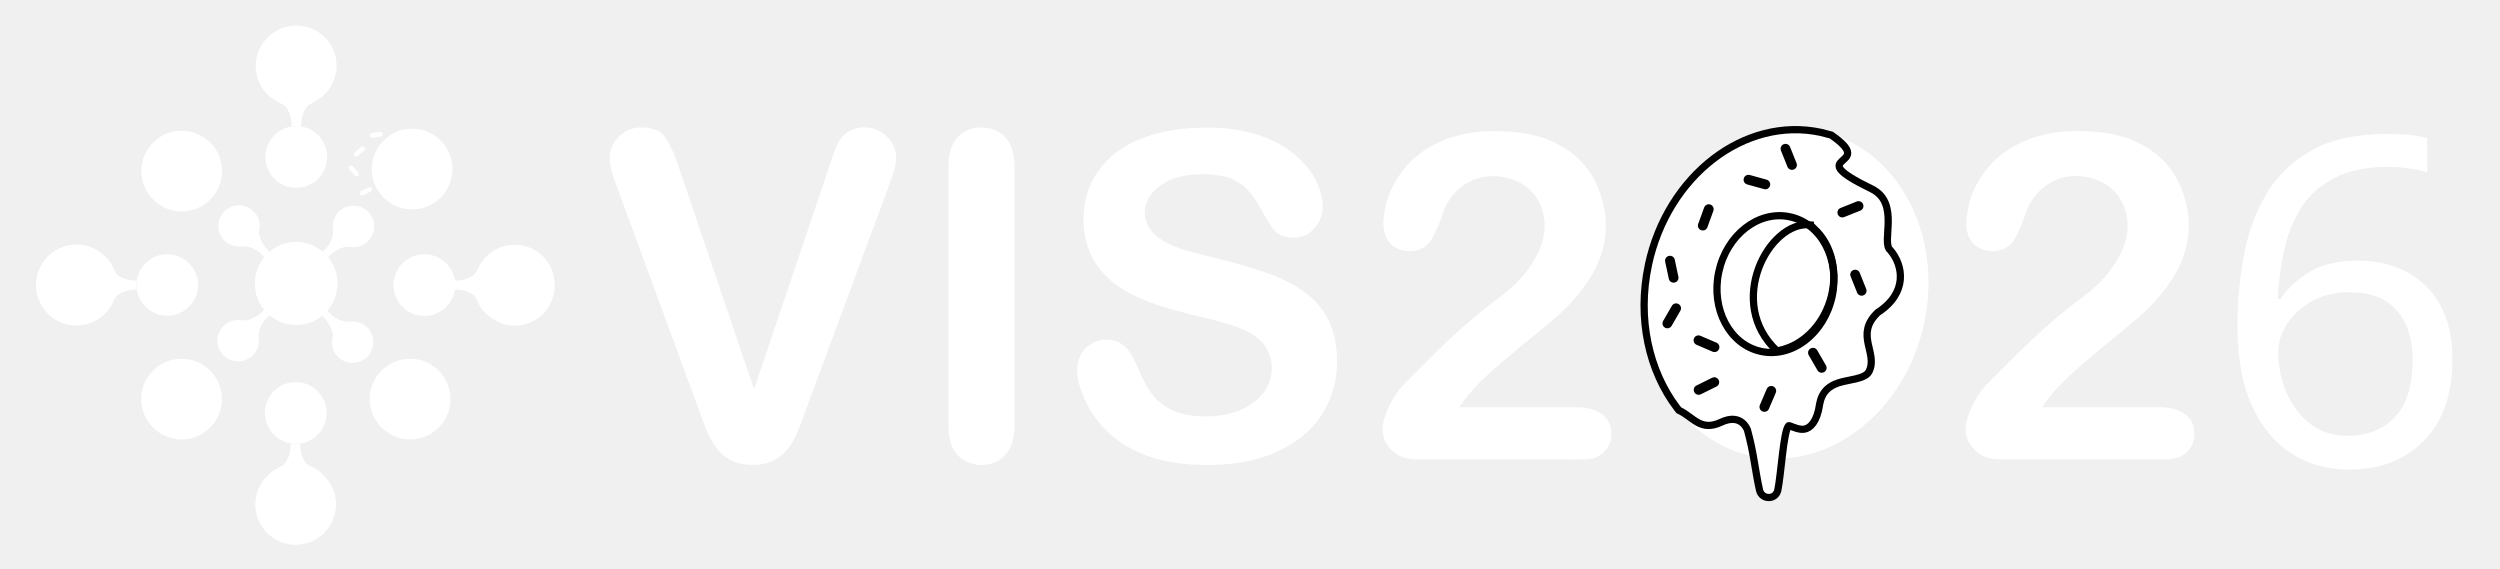
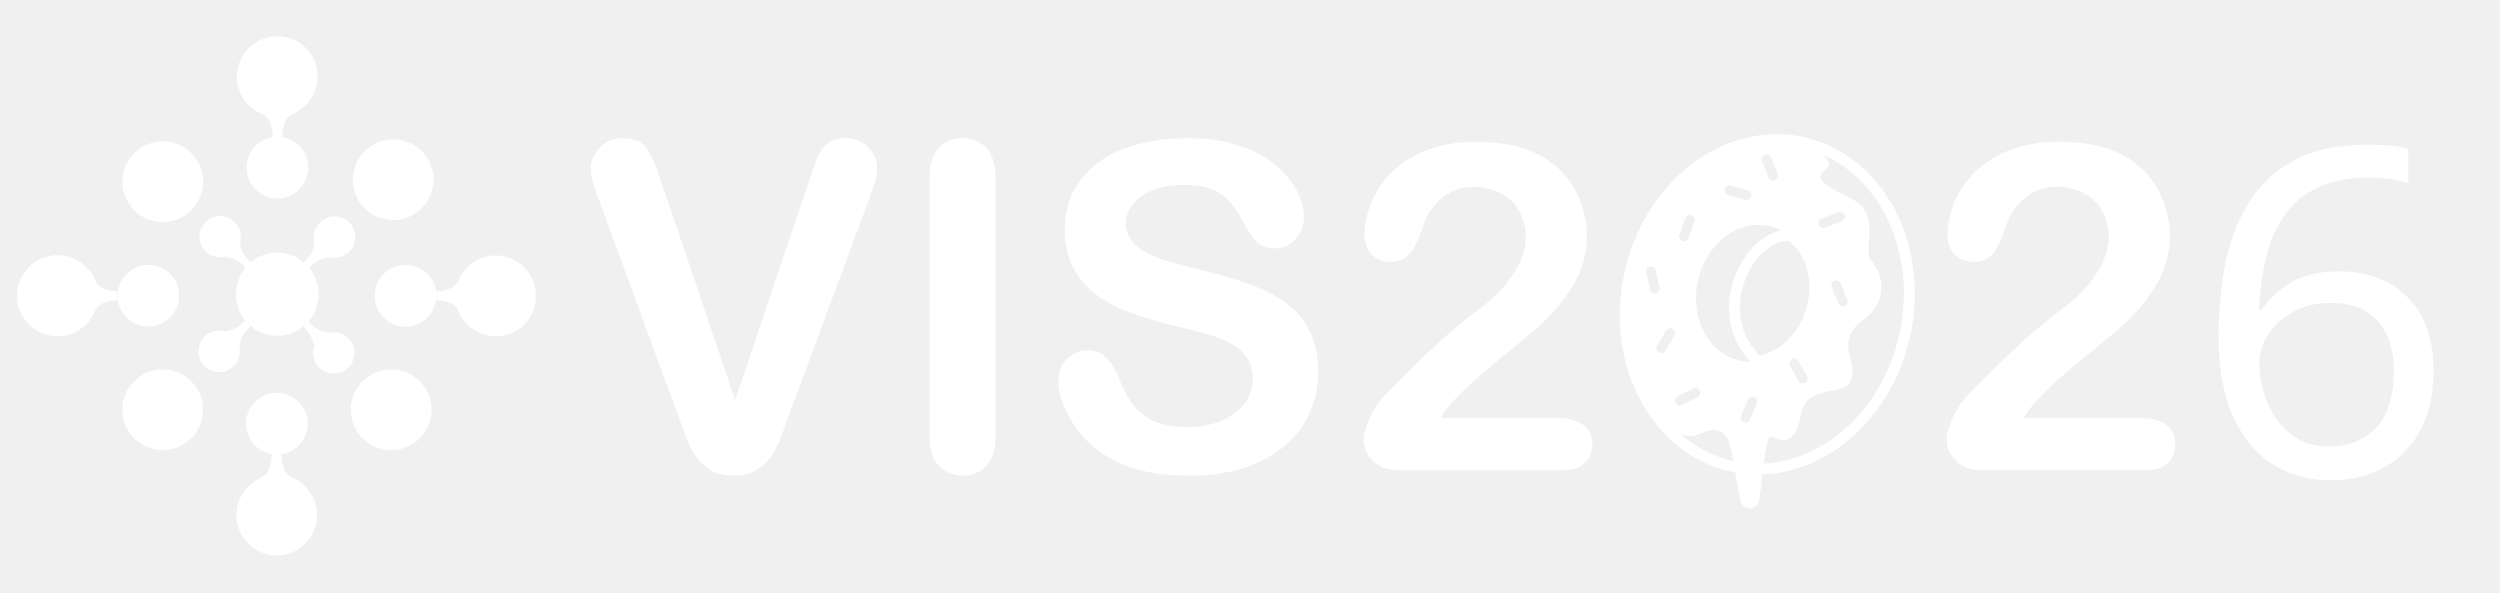
- <svg xmlns="http://www.w3.org/2000/svg" id="Layer_1" version="1.1" viewBox="0 0 497.56 113.18">
+ <svg xmlns="http://www.w3.org/2000/svg" id="Layer_1" version="1.1" viewBox="0 134 497.56 118">
  <defs>
    <style>
-       .st0 {
+       .st0, .st1, .st2 {
+         stroke: #3b352f;
+         stroke-width: 1.44px;
+       }
+ 
+       .st0, .st1, .st2, .st3 {
+         stroke-miterlimit: 10;
+       }
+ 
+       .st0, .st3 {
        fill: none;
      }

-       .st0, .st1 {
-         stroke: #000000;
-         stroke-miterlimit: 10;
-         stroke-width: 1.44px;
-       }
- 
-       .st2 {
+       .st4 {
        fill: #bd4a72;
      }

-       .st3 {
+       .st5, .st2 {
        fill: #744d2e;
      }

-       .st4, .st5 {
+       .st6, .st7 {
        fill: #df6826;
      }

-       .st6 {
+       .st8 {
        fill: #693a19;
      }

-       .st7 {
+       .st1 {
+         fill: #754f2f;
+         stroke-linecap: round;
+       }
+ 
+       .st9 {
        fill: #744e2e;
      }

-       .st8, .st1 {
+       .st10, .st11 {
        fill: #fff;
      }

-       .st9 {
-         fill: #000000;
+       .st12 {
+         fill: #f8a45a;
      }

-       .st10 {
-         fill: #bc4a72;
-       }
- 
-       .st5 {
+       .st11, .st7 {
        font-family: ArialRoundedMTBold, 'Arial Rounded MT Bold';
        font-size: 91px;
      }

-       .white {
-         fill: #ffffff;
+       .st13 {
+         fill: #bc4a72;
      }

-       .black {
-         fill: #000000;
+       .st3 {
+         stroke: #fff;
+         stroke-width: 2.16px;
      }
    </style>
  </defs>
-   <g id="Group_2">
-     <g id="Graphic_68">
-       <path class="white" d="M27.21,55.83h-.15c-.89,0-3.43-.18-4.23-1.9-.36-1.11-1.02-2.1-1.9-2.88-3.14-3.16-8.23-3.18-11.39-.04s-3.18,8.23-.04,11.39,8.23,3.18,11.39.04c.8-.8,1.44-1.77,1.84-2.83.89-1.81,3.5-1.99,4.42-1.99h.05c-.08-.58-.08-1.19.01-1.79" />
+   <path class="st3" d="M358.63,162.32c-15.14-3.24-30.5,8.58-34.31,26.39-3.81,17.81,5.38,34.88,20.52,38.12,15.14,3.24,30.5-8.58,34.31-26.39,3.81-17.81-5.38-34.88-20.52-38.12ZM360.44,196.08c-1.65,5.14-5.58,8.78-9.9,9.74l-.59.19c-10.45-9.65-1.59-26.05,6.58-25.14l.71.71c3.56,3.2,4.98,8.91,3.19,14.49Z" />
+   <g id="Group_21" data-name="Group_2">
+     <g id="Graphic_681" data-name="Graphic_68">
+       <path class="st10" d="M23.45,191.96h-.15c-.89,0-3.43-.18-4.23-1.9-.36-1.11-1.02-2.1-1.9-2.88-3.14-3.16-8.23-3.18-11.39-.04s-3.18,8.23-.04,11.39,8.23,3.18,11.39.04c.8-.8,1.44-1.77,1.84-2.83.89-1.81,3.5-1.99,4.42-1.99h.05c-.08-.58-.08-1.19.01-1.79" />
    </g>
-     <g id="Graphic_65">
-       <path class="white" d="M61.64,92.75c-1.72-.99-1.9-3.43-1.9-4.33v-.16c-.64.09-1.28.09-1.9-.02v.26c0,.99-.27,3.69-2.15,4.42-.16.07-.31.16-.46.27-.77.4-1.46.91-2.06,1.53-3.14,3.14-3.14,8.21,0,11.35,3.14,3.14,8.21,3.14,11.35,0s3.14-8.21,0-11.35h0c-.76-.89-1.76-1.59-2.88-1.97" />
+     <g id="Graphic_651" data-name="Graphic_65">
+       <path class="st10" d="M57.88,228.88c-1.72-.99-1.9-3.43-1.9-4.33v-.16c-.64.09-1.28.09-1.9-.02v.26c0,.99-.27,3.69-2.15,4.42-.16.07-.31.16-.46.27-.77.4-1.46.91-2.06,1.53-3.14,3.14-3.14,8.21,0,11.35,3.14,3.14,8.21,3.14,11.35,0s3.14-8.21,0-11.35h0c-.76-.89-1.76-1.59-2.88-1.97" />
    </g>
-     <g id="Graphic_62">
-       <path class="white" d="M108.11,51.07c-3.12-3.14-8.19-3.14-11.33-.02-.8.8-1.42,1.75-1.82,2.81-.99,1.81-3.5,1.99-4.42,1.99h-.04c.09.6.09,1.2,0,1.81h.15c.89,0,3.43.18,4.23,1.9.36,1.11,1.02,2.1,1.9,2.88,3.1,3.14,8.16,3.16,11.3.05.02-.02.04-.04.05-.05,3.04-3.18,3.04-8.2-.02-11.37" />
+     <g id="Graphic_621" data-name="Graphic_62">
+       <path class="st10" d="M104.35,187.2c-3.12-3.14-8.19-3.14-11.33-.02-.8.8-1.42,1.75-1.82,2.81-.99,1.81-3.5,1.99-4.42,1.99h-.04c.09.6.09,1.2,0,1.81h.15c.89,0,3.43.18,4.23,1.9.36,1.11,1.02,2.1,1.9,2.88,3.1,3.14,8.16,3.16,11.3.05.02-.02.04-.04.05-.05,3.04-3.18,3.04-8.2-.02-11.37" />
    </g>
-     <g id="Graphic_59">
-       <path class="white" d="M53.27,7.47c-3.14,3.1-3.16,8.16-.05,11.3.02.02.04.04.05.05.89.89,1.9,1.44,2.88,1.9,1.72.99,1.9,3.43,1.9,4.33v.13c.64-.09,1.28-.09,1.9.02v-.24c0-.99.27-3.69,2.15-4.42.16-.07.31-.16.46-.27.77-.4,1.46-.91,2.06-1.53,3.14-3.1,3.16-8.16.05-11.3-.02-.02-.04-.04-.05-.05-3.16-3.08-8.29-3.08-11.35.08" />
+     <g id="Graphic_591" data-name="Graphic_59">
+       <path class="st10" d="M49.51,143.6c-3.14,3.1-3.16,8.16-.05,11.3.02.02.04.04.05.05.89.89,1.9,1.44,2.88,1.9,1.72.99,1.9,3.43,1.9,4.33v.13c.64-.09,1.28-.09,1.9.02v-.24c0-.99.27-3.69,2.15-4.42.16-.07.31-.16.46-.27.77-.4,1.46-.91,2.06-1.53,3.14-3.1,3.16-8.16.05-11.3-.02-.02-.04-.04-.05-.05-3.16-3.08-8.29-3.08-11.35.08" />
    </g>
-     <g id="Graphic_56">
-       <path class="white" d="M41.83,39.72c-3.14,3.14-8.21,3.14-11.35,0-3.14-3.14-3.14-8.21,0-11.35s8.21-3.14,11.35,0h0c3.15,3.06,3.15,8.19,0,11.35" />
+     <g id="Graphic_561" data-name="Graphic_56">
+       <path class="st10" d="M38.07,175.85c-3.14,3.14-8.21,3.14-11.35,0-3.14-3.14-3.14-8.21,0-11.35s8.21-3.14,11.35,0h0c3.15,3.06,3.15,8.19,0,11.35" />
    </g>
-     <g id="Graphic_53">
-       <path class="white" d="M75.95,73.75c3.14-3.14,8.21-3.14,11.35,0s3.14,8.21,0,11.35-8.21,3.14-11.35,0h0c-3.14-3.1-3.16-8.16-.05-11.3.02-.01.03-.03.05-.05" />
+     <g id="Graphic_531" data-name="Graphic_53">
+       <path class="st10" d="M72.19,209.88c3.14-3.14,8.21-3.14,11.35,0s3.14,8.21,0,11.35-8.21,3.14-11.35,0h0c-3.14-3.1-3.16-8.16-.05-11.3.02-.01.03-.03.05-.05" />
    </g>
-     <g id="Graphic_50">
-       <path class="white" d="M76.35,27.97c3.14-3.14,8.21-3.14,11.35,0s3.14,8.21,0,11.35c-3.14,3.14-8.21,3.14-11.35,0h0c-3.14-3.07-3.14-8.2,0-11.35" />
+     <g id="Graphic_502" data-name="Graphic_50">
+       <path class="st10" d="M72.58,164.1c3.14-3.14,8.21-3.14,11.35,0s3.14,8.21,0,11.35c-3.14,3.14-8.21,3.14-11.35,0h0c-3.14-3.07-3.14-8.2,0-11.35" />
    </g>
-     <g id="Graphic_47">
-       <path class="white" d="M30.47,73.75c3.14-3.14,8.21-3.14,11.35,0s3.14,8.21,0,11.35-8.21,3.14-11.35,0h0c-3.14-3.1-3.16-8.16-.05-11.3.02-.01.04-.03.05-.05" />
+     <g id="Graphic_471" data-name="Graphic_47">
+       <path class="st10" d="M26.71,209.88c3.14-3.14,8.21-3.14,11.35,0s3.14,8.21,0,11.35-8.21,3.14-11.35,0h0c-3.14-3.1-3.16-8.16-.05-11.3.02-.01.04-.03.05-.05" />
    </g>
-     <g id="Graphic_44">
-       <path class="white" d="M37.61,61.05c-2.39,2.39-6.26,2.39-8.65,0s-2.39-6.26,0-8.65,6.26-2.39,8.65,0h0c2.41,2.34,2.41,6.26,0,8.65" />
+     <g id="Graphic_441" data-name="Graphic_44">
+       <path class="st10" d="M33.85,197.18c-2.39,2.39-6.26,2.39-8.65,0s-2.39-6.26,0-8.65,6.26-2.39,8.65,0h0c2.41,2.34,2.41,6.26,0,8.65" />
    </g>
-     <g id="Graphic_41">
-       <path class="white" d="M63.31,35.59c-2.39,2.39-6.3,2.39-8.69,0s-2.39-6.3,0-8.69,6.3-2.39,8.69,0h0c2.39,2.39,2.41,6.26.02,8.67l-.02.02" />
+     <g id="Graphic_411" data-name="Graphic_41">
+       <path class="st10" d="M59.55,171.72c-2.39,2.39-6.3,2.39-8.69,0s-2.39-6.3,0-8.69,6.3-2.39,8.69,0h0c2.39,2.39,2.41,6.26.02,8.67l-.02.02" />
    </g>
-     <g id="Graphic_38">
-       <path class="white" d="M88.8,61.09c-2.39,2.39-6.3,2.39-8.69,0s-2.39-6.3,0-8.69,6.3-2.39,8.69,0h0c2.41,2.34,2.41,6.26,0,8.69" />
+     <g id="Graphic_381" data-name="Graphic_38">
+       <path class="st10" d="M85.04,197.22c-2.39,2.39-6.3,2.39-8.69,0s-2.39-6.3,0-8.69,6.3-2.39,8.69,0h0c2.41,2.34,2.41,6.26,0,8.69" />
    </g>
-     <g id="Graphic_35">
-       <path class="white" d="M63.21,86.53c-2.39,2.39-6.3,2.39-8.69,0s-2.39-6.3,0-8.69,6.3-2.39,8.69,0h0c2.39,2.39,2.41,6.26.02,8.67l-.02.02" />
+     <g id="Graphic_351" data-name="Graphic_35">
+       <path class="st10" d="M59.45,222.66c-2.39,2.39-6.3,2.39-8.69,0s-2.39-6.3,0-8.69,6.3-2.39,8.69,0h0c2.39,2.39,2.41,6.26.02,8.67l-.02.02" />
    </g>
-     <g id="Graphic_32">
-       <path class="white" d="M53.27,49.72c-.57-.57-1.68-2.04-1.73-3.56-.44,1.46-1.64,2.55-3.14,2.85,1.75,0,3.28,1.13,3.8,1.72l.49.49c.16-.2.33-.38.51-.57.16-.16.35-.33.51-.47-.17-.13-.31-.28-.44-.46" />
+     <g id="Graphic_321" data-name="Graphic_32">
+       <path class="st10" d="M49.51,185.85c-.57-.57-1.68-2.04-1.73-3.56-.44,1.46-1.64,2.55-3.14,2.85,1.75,0,3.28,1.13,3.8,1.72l.49.49c.16-.2.33-.38.51-.57.16-.16.35-.33.51-.47-.17-.13-.31-.28-.44-.46" />
    </g>
-     <g id="Graphic_29">
-       <path class="white" d="M66.32,45.65c.13,1.86-1.09,3.52-1.72,4.05l-.42.42c.18.16.36.31.55.49.18.18.36.38.53.6l.35-.35c.64-.64,2.43-1.99,4.14-1.72h.47c-1.97-.06-3.61-1.54-3.9-3.49" />
+     <g id="Graphic_291" data-name="Graphic_29">
+       <path class="st10" d="M62.56,181.78c.13,1.86-1.09,3.52-1.72,4.05l-.42.42c.18.16.36.31.55.49.18.18.36.38.53.6l.35-.35c.64-.64,2.43-1.99,4.14-1.72h.47c-1.97-.06-3.61-1.54-3.9-3.49" />
    </g>
-     <g id="Graphic_26">
-       <path class="white" d="M66.26,66.95c.44-1.51,1.68-2.65,3.23-2.92-1.82.09-3.45-1.19-3.98-1.81l-.4-.4c-.13.15-.26.29-.38.42-.18.18-.38.36-.58.53.11.18.24.36.38.53.56.58,1.71,2.09,1.73,3.65" />
+     <g id="Graphic_261" data-name="Graphic_26">
+       <path class="st10" d="M62.5,203.08c.44-1.51,1.68-2.65,3.23-2.92-1.82.09-3.45-1.19-3.98-1.81l-.4-.4c-.13.15-.26.29-.38.42-.18.18-.38.36-.58.53.11.18.24.36.38.53.56.58,1.71,2.09,1.73,3.65" />
    </g>
-     <g id="Graphic_23">
-       <path class="white" d="M53.18,62.26c-.2-.2-.4-.42-.58-.62l-.42.42c-.6.6-2.24,1.82-3.89,1.72,1.7.38,2.96,1.81,3.16,3.54-.15-1.86,1.09-3.56,1.72-4.09l.51-.51c-.17-.15-.34-.3-.5-.46" />
+     <g id="Graphic_231" data-name="Graphic_23">
+       <path class="st10" d="M49.42,198.39c-.2-.2-.4-.42-.58-.62l-.42.42c-.6.6-2.24,1.82-3.89,1.72,1.7.38,2.96,1.81,3.16,3.54-.15-1.86,1.09-3.56,1.72-4.09l.51-.51c-.17-.15-.34-.3-.5-.46" />
    </g>
-     <g id="Graphic_20">
-       <path class="white" d="M51.68,44.97c0,2.26-1.84,4.11-4.11,4.11s-4.11-1.84-4.11-4.11,1.84-4.11,4.11-4.11h0c2.27.03,4.11,1.85,4.11,4.11" />
+     <g id="Graphic_201" data-name="Graphic_20">
+       <path class="st10" d="M47.92,181.1c0,2.26-1.84,4.11-4.11,4.11s-4.11-1.84-4.11-4.11,1.84-4.11,4.11-4.11h0c2.27.03,4.11,1.85,4.11,4.11" />
    </g>
-     <g id="Graphic_17">
-       <path class="white" d="M74.47,45.06c0,2.28-1.84,4.12-4.12,4.12s-4.12-1.84-4.12-4.12,1.84-4.12,4.12-4.12,4.12,1.84,4.12,4.12h0" />
+     <g id="Graphic_171" data-name="Graphic_17">
+       <path class="st10" d="M70.71,181.19c0,2.28-1.84,4.12-4.12,4.12s-4.12-1.84-4.12-4.12,1.84-4.12,4.12-4.12,4.12,1.84,4.12,4.12h0" />
    </g>
-     <g id="Graphic_14">
-       <path class="white" d="M74.31,68.1c0,2.28-1.84,4.12-4.12,4.12s-4.12-1.84-4.12-4.12,1.84-4.12,4.12-4.12c2.28-.01,4.12,1.83,4.12,4.12h0" />
+     <g id="Graphic_141" data-name="Graphic_14">
+       <path class="st10" d="M70.55,204.23c0,2.28-1.84,4.12-4.12,4.12s-4.12-1.84-4.12-4.12,1.84-4.12,4.12-4.12c2.28-.01,4.12,1.83,4.12,4.12h0" />
    </g>
-     <g id="Graphic_11">
-       <path class="white" d="M51.52,67.8c0,2.28-1.84,4.12-4.12,4.12s-4.12-1.84-4.12-4.12,1.84-4.12,4.12-4.12h0c2.27,0,4.12,1.84,4.12,4.12h0" />
+     <g id="Graphic_111" data-name="Graphic_11">
+       <path class="st10" d="M47.76,203.93c0,2.28-1.84,4.12-4.12,4.12s-4.12-1.84-4.12-4.12,1.84-4.12,4.12-4.12h0c2.27,0,4.12,1.84,4.12,4.12h0" />
    </g>
-     <g id="Graphic_8">
-       <path class="white" d="M53.14,50.58c3.14-3.21,8.29-3.25,11.5-.11.04.04.07.07.11.11,3.23,3.21,3.23,8.45.02,11.66l-.02.02c-3.14,3.21-8.29,3.25-11.5.11-.04-.04-.07-.07-.11-.11-3.23-3.16-3.23-8.45,0-11.68" />
+     <g id="Graphic_81" data-name="Graphic_8">
+       <path class="st10" d="M49.38,186.71c3.14-3.21,8.29-3.25,11.5-.11.04.04.07.07.11.11,3.23,3.21,3.23,8.45.02,11.66l-.02.02c-3.14,3.21-8.29,3.25-11.5.11-.04-.04-.07-.07-.11-.11-3.23-3.16-3.23-8.45,0-11.68" />
    </g>
  </g>
-   <path class="white" d="M240.21,92.55c-4.42-.03-8.76-.52-12.88-2.22-6.08-2.51-10.24-6.86-12.33-13.11-.58-1.75-.85-3.57-.37-5.41.6-2.35,2.81-4.06,5.22-4.2,2.8-.16,4.49,1.33,5.7,3.62.76,1.43,1.25,2.97,2,4.4.94,1.78,1.98,3.47,3.63,4.71,1.88,1.42,4.01,2.17,6.33,2.4,2.75.27,5.48.15,8.13-.69,2.18-.69,4.05-1.84,5.58-3.56,2.61-2.94,2.9-8.69-1.55-11.67-1.81-1.21-3.8-1.9-5.85-2.51-3.37-1-6.83-1.64-10.2-2.62-3.34-.97-6.65-2.05-9.67-3.83-2.98-1.75-5.4-4.07-6.87-7.24-1.26-2.73-1.59-5.63-1.35-8.61.26-3.39,1.47-6.39,3.63-9,2.27-2.75,5.22-4.5,8.53-5.7,3.06-1.11,6.22-1.65,9.46-1.83,3.44-.2,6.86-.1,10.24.63,4.4.94,8.35,2.76,11.54,6.01,2.08,2.11,3.51,4.57,4.01,7.52.45,2.61-.27,4.8-2.32,6.54-1.78,1.53-5.82,1.7-7.53-.73-.92-1.31-1.71-2.69-2.46-4.1-.68-1.28-1.53-2.44-2.5-3.53-1.52-1.7-3.45-2.56-5.67-2.89-2.76-.4-5.5-.39-8.2.35-1.85.51-3.49,1.41-4.83,2.8-2.57,2.66-2.36,6.53.51,8.87,1.8,1.47,3.93,2.31,6.14,2.95,3.69,1.07,7.46,1.85,11.16,2.93,3.21.93,6.39,1.95,9.37,3.53,3.29,1.74,6,4.08,7.65,7.48.99,2.04,1.43,4.21,1.58,6.46.19,2.77-.08,5.47-.98,8.09-1.69,4.92-4.98,8.45-9.55,10.85-3.21,1.69-6.64,2.62-10.23,3.04-1.67.17-3.36.28-5.07.27Z" />
-   <path class="white" d="M150.08,77.46c.46-1.38.9-2.68,1.34-3.98,4.78-14.15,9.55-28.29,14.33-42.44.24-.7.5-1.39.79-2.07,1.07-2.53,3.44-3.89,6.21-3.58,2.75.31,5.1,2.42,5.51,5,.24,1.48-.09,2.91-.56,4.3-1.27,3.79-2.72,7.51-4.11,11.25-4.2,11.34-8.42,22.68-12.62,34.03-.75,2.01-1.39,4.07-2.26,6.03-.72,1.62-1.55,3.16-2.91,4.37-2.06,1.84-4.51,2.34-7.18,2.11-3.71-.33-5.97-2.55-7.49-5.74-.9-1.88-1.56-3.86-2.27-5.81-3.02-8.24-6.05-16.47-9.08-24.71-2.53-6.88-5.06-13.76-7.58-20.65-.48-1.33-.85-2.69-.87-4.12-.04-2.84,2.32-5.57,5.14-5.99,1.2-.18,2.38-.13,3.54.21,1.13.33,2.01.99,2.63,1.99,1.06,1.73,1.78,3.61,2.43,5.52,4.95,14.6,9.89,29.21,14.84,43.81.04.15.09.27.17.47Z" />
-   <path class="white" d="M290.46,81.05h23.3c1.25,0,2.48.15,3.66.61,1.73.68,2.93,1.86,3.2,3.76.29,2.04-.29,3.8-2.01,5.06-1,.73-2.18.94-3.39.96-1.56.03-3.13.01-4.69.01h-28.37c-1.42,0-2.78-.24-4.02-.97-2.46-1.47-3.53-4.16-2.69-6.96.82-2.72,2.11-5.18,4.15-7.22,2.91-2.91,5.8-5.86,8.79-8.69,3.23-3.06,6.63-5.89,10.19-8.55,2.94-2.2,5.48-4.82,7.21-8.12,1.39-2.65,2.08-5.45,1.35-8.41-1-4.05-3.7-6.42-7.73-7.24-3.11-.63-6.03-.05-8.58,1.92-1.82,1.41-3.03,3.24-3.74,5.44-.54,1.68-1.23,3.29-2.1,4.84-1.89,3.35-6.49,3.02-8.32.92-1.05-1.21-1.4-2.63-1.34-4.16.15-3.6,1.34-6.87,3.46-9.78,2.91-3.99,6.91-6.35,11.63-7.56,3.1-.8,6.27-.93,9.46-.74,2.97.18,5.89.63,8.64,1.8,5.83,2.48,9.38,6.92,10.67,13.07,1.07,5.13.01,9.91-2.78,14.35-2.09,3.33-4.75,6.11-7.75,8.62-4.15,3.47-8.43,6.8-12.42,10.45-2.04,1.87-3.96,3.84-5.5,6.15-.07.11-.15.24-.28.44Z" />
-   <path class="white" d="M406.5,81.05h23.26c1.27,0,2.52.14,3.71.61,1.73.68,2.92,1.87,3.19,3.76.29,2.05-.3,3.79-2.02,5.05-.93.68-2.03.86-3.14.95-.18.01-.37.01-.56.01-10.95,0-21.91,0-32.86-.01-1.81,0-3.51-.42-4.88-1.7-1.85-1.72-2.43-3.83-1.71-6.24.82-2.74,2.14-5.2,4.19-7.25,2.9-2.9,5.77-5.83,8.75-8.65,3.23-3.06,6.63-5.89,10.19-8.55,2.94-2.2,5.48-4.82,7.2-8.12,1.38-2.63,2.07-5.42,1.35-8.36-.99-4.05-3.68-6.44-7.7-7.27-3.12-.64-6.06-.07-8.63,1.92-1.82,1.41-3.03,3.25-3.74,5.44-.54,1.66-1.22,3.26-2.07,4.8-1.88,3.39-6.5,3.07-8.35.94-1.05-1.21-1.4-2.63-1.33-4.16.15-3.6,1.34-6.87,3.46-9.77,2.91-3.99,6.92-6.34,11.64-7.56,3.09-.79,6.23-.92,9.41-.74,3.02.18,5.99.64,8.78,1.84,5.6,2.41,9.09,6.67,10.46,12.54,1.24,5.29.21,10.24-2.68,14.84-2.09,3.33-4.75,6.11-7.75,8.62-4.15,3.47-8.43,6.8-12.42,10.45-2.02,1.85-3.93,3.82-5.47,6.11-.07.15-.15.29-.28.5Z" />
-   <path class="white" d="M201.91,58.9v25.51c0,1.39-.13,2.75-.6,4.06-1.08,2.96-3.83,4.42-6.91,4.01-3.1-.41-5.12-2.64-5.52-5.86-.09-.74-.13-1.47-.13-2.21v-50.98c0-1.39.12-2.75.61-4.06,1.02-2.73,3.6-4.32,6.8-3.95,2.98.34,5.21,2.36,5.65,6.06.09.79.1,1.57.1,2.36,0,8.36,0,16.71,0,25.06Z" />
-   <text class="white st5" transform="translate(440.31 92.55)">
+   <path class="st10" d="M236.45,228.68c-4.42-.03-8.76-.52-12.88-2.22-6.08-2.51-10.24-6.86-12.33-13.11-.58-1.75-.85-3.57-.37-5.41.6-2.35,2.81-4.06,5.22-4.2,2.8-.16,4.49,1.33,5.7,3.62.76,1.43,1.25,2.97,2,4.4.94,1.78,1.98,3.47,3.63,4.71,1.88,1.42,4.01,2.17,6.33,2.4,2.75.27,5.48.15,8.13-.69,2.18-.69,4.05-1.84,5.58-3.56,2.61-2.94,2.9-8.69-1.55-11.67-1.81-1.21-3.8-1.9-5.85-2.51-3.37-1-6.83-1.64-10.2-2.62-3.34-.97-6.65-2.05-9.67-3.83-2.98-1.75-5.4-4.07-6.87-7.24-1.26-2.73-1.59-5.63-1.35-8.61.26-3.39,1.47-6.39,3.63-9,2.27-2.75,5.22-4.5,8.53-5.7,3.06-1.11,6.22-1.65,9.46-1.83,3.44-.2,6.86-.1,10.24.63,4.4.94,8.35,2.76,11.54,6.01,2.08,2.11,3.51,4.57,4.01,7.52.45,2.61-.27,4.8-2.32,6.54-1.78,1.53-5.82,1.7-7.53-.73-.92-1.31-1.71-2.69-2.46-4.1-.68-1.28-1.53-2.44-2.5-3.53-1.52-1.7-3.45-2.56-5.67-2.89-2.76-.4-5.5-.39-8.2.35-1.85.51-3.49,1.41-4.83,2.8-2.57,2.66-2.36,6.53.51,8.87,1.8,1.47,3.93,2.31,6.14,2.95,3.69,1.07,7.46,1.85,11.16,2.93,3.21.93,6.39,1.95,9.37,3.53,3.29,1.74,6,4.08,7.65,7.48.99,2.04,1.43,4.21,1.58,6.46.19,2.77-.08,5.47-.98,8.09-1.69,4.92-4.98,8.45-9.55,10.85-3.21,1.69-6.64,2.62-10.23,3.04-1.67.17-3.36.28-5.07.27Z" />
+   <path class="st10" d="M146.32,213.59c.46-1.38.9-2.68,1.34-3.98,4.78-14.15,9.55-28.29,14.33-42.44.24-.7.5-1.39.79-2.07,1.07-2.53,3.44-3.89,6.21-3.58,2.75.31,5.1,2.42,5.51,5,.24,1.48-.09,2.91-.56,4.3-1.27,3.79-2.72,7.51-4.11,11.25-4.2,11.34-8.42,22.68-12.62,34.03-.75,2.01-1.39,4.07-2.26,6.03-.72,1.62-1.55,3.16-2.91,4.37-2.06,1.84-4.51,2.34-7.18,2.11-3.71-.33-5.97-2.55-7.49-5.74-.9-1.88-1.56-3.86-2.27-5.81-3.02-8.24-6.05-16.47-9.08-24.71-2.53-6.88-5.06-13.76-7.58-20.65-.48-1.33-.85-2.69-.87-4.12-.04-2.84,2.32-5.57,5.14-5.99,1.2-.18,2.38-.13,3.54.21,1.13.33,2.01.99,2.63,1.99,1.06,1.73,1.78,3.61,2.43,5.52,4.95,14.6,9.89,29.21,14.84,43.81.04.15.09.27.17.47Z" />
+   <path class="st10" d="M286.7,217.18h23.3c1.25,0,2.48.15,3.66.61,1.73.68,2.93,1.86,3.2,3.76.29,2.04-.29,3.8-2.01,5.06-1,.73-2.18.94-3.39.96-1.56.03-3.13.01-4.69.01h-28.37c-1.42,0-2.78-.24-4.02-.97-2.46-1.47-3.53-4.16-2.69-6.96.82-2.72,2.11-5.18,4.15-7.22,2.91-2.91,5.8-5.86,8.79-8.69,3.23-3.06,6.63-5.89,10.19-8.55,2.94-2.2,5.48-4.82,7.21-8.12,1.39-2.65,2.08-5.45,1.35-8.41-1-4.05-3.7-6.42-7.73-7.24-3.11-.63-6.03-.05-8.58,1.92-1.82,1.41-3.03,3.24-3.74,5.44-.54,1.68-1.23,3.29-2.1,4.84-1.89,3.35-6.49,3.02-8.32.92-1.05-1.21-1.4-2.63-1.34-4.16.15-3.6,1.34-6.87,3.46-9.78,2.91-3.99,6.91-6.35,11.63-7.56,3.1-.8,6.27-.93,9.46-.74,2.97.18,5.89.63,8.64,1.8,5.83,2.48,9.38,6.92,10.67,13.07,1.07,5.13.01,9.91-2.78,14.35-2.09,3.33-4.75,6.11-7.75,8.62-4.15,3.47-8.43,6.8-12.42,10.45-2.04,1.87-3.96,3.84-5.5,6.15-.07.11-.15.24-.28.44Z" />
+   <path class="st10" d="M402.74,217.18h23.26c1.27,0,2.52.14,3.71.61,1.73.68,2.92,1.87,3.19,3.76.29,2.05-.3,3.79-2.02,5.05-.93.68-2.03.86-3.14.95-.18.01-.37.01-.56.01-10.95,0-21.91,0-32.86-.01-1.81,0-3.51-.42-4.88-1.7-1.85-1.72-2.43-3.83-1.71-6.24.82-2.74,2.14-5.2,4.19-7.25,2.9-2.9,5.77-5.83,8.75-8.65,3.23-3.06,6.63-5.89,10.19-8.55,2.94-2.2,5.48-4.82,7.2-8.12,1.38-2.63,2.07-5.42,1.35-8.36-.99-4.05-3.68-6.44-7.7-7.27-3.12-.64-6.06-.07-8.63,1.92-1.82,1.41-3.03,3.25-3.74,5.44-.54,1.66-1.22,3.26-2.07,4.8-1.88,3.39-6.5,3.07-8.35.94-1.05-1.21-1.4-2.63-1.33-4.16.15-3.6,1.34-6.87,3.46-9.77,2.91-3.99,6.92-6.34,11.64-7.56,3.09-.79,6.23-.92,9.41-.74,3.02.18,5.99.64,8.78,1.84,5.6,2.41,9.09,6.67,10.46,12.54,1.24,5.29.21,10.24-2.68,14.84-2.09,3.33-4.75,6.11-7.75,8.62-4.15,3.47-8.43,6.8-12.42,10.45-2.02,1.85-3.93,3.82-5.47,6.11-.07.15-.15.29-.28.5Z" />
+   <path class="st10" d="M198.15,195.03v25.51c0,1.39-.13,2.75-.6,4.06-1.08,2.96-3.83,4.42-6.91,4.01-3.1-.41-5.12-2.64-5.52-5.86-.09-.74-.13-1.47-.13-2.21v-50.98c0-1.39.12-2.75.61-4.06,1.02-2.73,3.6-4.32,6.8-3.95,2.98.34,5.21,2.36,5.65,6.06.09.79.1,1.57.1,2.36,0,8.36,0,16.71,0,25.06Z" />
+   <text class="st11" transform="translate(436.55 228.68)">
    <tspan x="0" y="0">6</tspan>
  </text>
-   <ellipse class="white" cx="355.5" cy="58.45" rx="32.98" ry="28.04" transform="translate(224.01 393.87) rotate(-77.93)" />
-   <ellipse class="white" cx="355.5" cy="58.45" rx="32.98" ry="28.04" transform="translate(224.01 393.87) rotate(-77.93)" />
-   <path class="white" d="M328.08,52.72c-2.29,10.7.11,21.13,5.68,28.46l.37.47c1.43.66,2.5,1.74,3.73,2.42,1.23.67,2.61.94,4.67-.03,2.05-.97,3.37-.58,4.17.05s1.09,1.5,1.09,1.5c0,0,.18.64.41,1.6.23.96.52,2.24.74,3.52s.44,2.63.66,3.85.42,2.3.6,3.03c.12.48.38.84.71,1.08.33.24.73.35,1.13.35.4,0,.8-.13,1.12-.38.32-.25.57-.61.67-1.1.16-.76.31-1.88.46-3.14s.3-2.67.47-4.01c.16-1.34.34-2.63.54-3.64s.42-1.75.67-2.01c.11-.15,1.36.62,2.6.7,1.24.09,2.61-.84,3.32-3.64.37-1.45.21-4.34,3.99-5.6,1.97-.66,5.33-.74,6.09-2.24,1.89-3.71-2.94-7.33,1.75-11.77,6.03-3.92,5.08-9.36,2.51-12.39-1.95-1.47,2.04-9.41-3.73-12.21-14.66-7.13,1.58-4.03-8.02-10.7l-2.1-.55c-15.14-3.24-30.5,8.58-34.31,26.39" />
-   <path class="white" d="M354.81,70.34c-1.42.34-2.84.26-4.32-.05-6.23-1.33-10-8.41-8.42-15.81,1.58-7.4,7.92-12.32,14.15-10.99.94.2,1.82.53,2.63.97l.2.1c-8.23-.09-15.41,17.11-4.04,25.67l-.2.11Z" />
-   <path class="st1" d="M360.3,44.75c-8.18-.91-17.04,15.49-6.58,25.14l.59-.19c4.32-.96,8.25-4.6,9.89-9.74,1.79-5.58.37-11.3-3.19-14.49l-.71-.71Z" />
-   <rect class="st9" x="338.52" y="40.56" width="1.95" height="5.42" rx=".97" ry=".97" transform="translate(35.27 -113.51) rotate(20)" />
-   <rect class="st9" x="331.75" y="50.87" width="1.95" height="5.42" rx=".97" ry=".97" transform="translate(-3.87 70.35) rotate(-12)" />
-   <rect class="st9" x="367.31" y="38.95" width="1.95" height="5.42" rx=".97" ry=".97" transform="translate(270.07 -315.73) rotate(68.18)" />
-   <rect class="st9" x="350.86" y="76.69" width="1.95" height="5.42" rx=".97" ry=".97" transform="translate(644.02 290.87) rotate(-156.82)" />
-   <rect class="st9" x="338.66" y="74.12" width="1.95" height="5.42" rx=".97" ry=".97" transform="translate(258.02 -261.69) rotate(63.7)" />
-   <rect class="st9" x="331.75" y="60.15" width="1.95" height="5.42" rx=".97" ry=".97" transform="translate(76 -157.94) rotate(30)" />
-   <rect class="st9" x="360.72" y="68.99" width="1.95" height="5.42" rx=".97" ry=".97" transform="translate(710.78 -47.05) rotate(150)" />
-   <rect class="st9" x="355.03" y="28.51" width="1.95" height="5.42" rx=".97" ry=".97" transform="translate(13.9 134.56) rotate(-21.82)" />
-   <rect class="st9" x="348.72" y="33.53" width="1.95" height="5.42" rx=".97" ry=".97" transform="translate(478.04 -291.06) rotate(105.5)" />
-   <rect class="st9" x="338.66" y="65.7" width="1.95" height="5.42" rx=".97" ry=".97" transform="translate(143.06 353.7) rotate(-66.82)" />
-   <rect class="st9" x="368.89" y="53.55" width="1.95" height="5.42" rx=".97" ry=".97" transform="translate(5.59 141.51) rotate(-21.82)" />
-   <ellipse class="st0" cx="353.35" cy="56.54" rx="13.7" ry="11.54" transform="translate(224.18 390.26) rotate(-77.93)" />
-   <path class="st0" d="M328.08,52.72c-2.29,10.7.11,21.13,5.68,28.46l.37.47c1.43.66,2.5,1.74,3.73,2.42,1.23.67,2.61.94,4.67-.03,2.05-.97,3.37-.58,4.17.05s1.09,1.5,1.09,1.5c0,0,.18.64.41,1.6.23.96.52,2.24.74,3.52s.44,2.63.66,3.85.42,2.3.6,3.03c.12.48.38.84.71,1.08.33.24.73.35,1.13.35.4,0,.8-.13,1.12-.38.32-.25.57-.61.67-1.1.16-.76.31-1.88.46-3.14s.3-2.67.47-4.01c.16-1.34.34-2.63.54-3.64s.42-1.75.67-2.01c.11-.15,1.36.62,2.6.7,1.24.09,2.61-.84,3.32-3.64.37-1.45.21-4.34,3.99-5.6,1.97-.66,5.33-.74,6.09-2.24,1.89-3.71-2.94-7.33,1.75-11.77,6.03-3.92,5.08-9.36,2.51-12.39-1.95-1.47,2.04-9.41-3.73-12.21-14.66-7.13,1.58-4.03-8.02-10.7l-2.1-.55c-15.14-3.24-30.5,8.58-34.31,26.39" />
-   <rect class="st8" x="71.05" y="28.88" width=".93" height="2.59" rx=".47" ry=".47" transform="translate(95.5 103.99) rotate(-130.88)" />
-   <rect class="st8" x="74.41" y="25.54" width=".93" height="2.59" rx=".47" ry=".47" transform="translate(59.37 104.85) rotate(-98.47)" />
-   <rect class="st8" x="72.37" y="36.79" width=".93" height="2.59" rx=".47" ry=".47" transform="translate(70.46 120.23) rotate(-115.95)" />
-   <rect class="st8" x="69.96" y="32.74" width=".93" height="2.59" rx=".47" ry=".47" transform="translate(-5.1 54.39) rotate(-40.88)" />
+   <path class="st10" d="M372.48,185.92c-1.95-1.47,2.04-9.41-3.73-12.21-14.66-7.13,1.58-4.03-8.02-10.7l-2.1-.55c-15.14-3.24-30.5,8.58-34.31,26.39-2.29,10.7.11,21.13,5.68,28.46l.37.47c1.43.66,2.5,1.74,3.73,2.42,1.23.67,2.61.94,4.67-.03,2.05-.97,3.37-.58,4.17.05.8.63,1.09,1.5,1.09,1.5,0,0,.18.64.41,1.6.23.96.52,2.24.74,3.52.22,1.28.44,2.63.66,3.85.21,1.22.42,2.3.6,3.03.12.48.38.84.71,1.08.33.24.73.35,1.13.35s.8-.13,1.12-.38c.32-.25.57-.61.67-1.1.16-.76.31-1.88.46-3.14.15-1.26.3-2.67.47-4.01s.34-2.63.54-3.64c.2-1.01.42-1.75.67-2.01.11-.15,1.36.62,2.6.7,1.24.09,2.61-.84,3.32-3.64.37-1.45.21-4.34,3.99-5.6,1.97-.66,5.33-.74,6.09-2.24,1.89-3.71-2.94-7.33,1.75-11.77,6.03-3.92,5.08-9.36,2.51-12.39ZM351.24,164.83c.5-.2,1.07.04,1.27.54l1.29,3.22c.2.5-.04,1.07-.54,1.27-.5.2-1.07-.04-1.27-.54l-1.29-3.22c-.2-.5.04-1.07.54-1.27ZM343.32,171.64c.14-.52.68-.82,1.2-.68l3.34.93c.52.14.82.68.68,1.2-.14.52-.68.82-1.2.68l-3.34-.93c-.52-.14-.82-.68-.68-1.2ZM334.23,180.7l1.19-3.26c.18-.51.74-.77,1.25-.58s.77.74.58,1.25l-1.19,3.26c-.18.51-.74.77-1.25.58-.51-.18-.77-.74-.58-1.25ZM328.37,191.61l-.72-3.39c-.11-.53.22-1.04.75-1.16s1.04.22,1.16.75l.72,3.39c.11.53-.22,1.04-.75,1.16s-1.04-.22-1.16-.75ZM331.51,203.78c-.27.47-.86.63-1.33.36-.47-.27-.63-.86-.36-1.33l1.73-3c.27-.47.86-.63,1.33-.36s.63.86.36,1.33l-1.73,3ZM337.85,213.06l-3.11,1.54c-.48.24-1.07.04-1.3-.44-.24-.48-.04-1.07.44-1.3l3.11-1.54c.48-.24,1.07-.04,1.3.44.24.48.04,1.07-.44,1.3ZM349.65,214.31l-1.37,3.19c-.21.49-.78.72-1.28.51-.49-.21-.72-.78-.51-1.28l1.37-3.19c.21-.49.78-.72,1.28-.51.49.21.72.78.51,1.28ZM359.28,210.17c-.47.27-1.06.11-1.33-.36l-1.73-3c-.27-.47-.11-1.06.36-1.33.47-.27,1.06-.11,1.33.36l1.73,3c.27.47.11,1.06-.36,1.33ZM360.44,196.08c-1.65,5.14-5.58,8.78-9.9,9.74l-.59.19s-.08-.08-.12-.12c-1.15.17-2.33.14-3.51-.11-6.23-1.33-10-8.41-8.42-15.81,1.58-7.4,7.92-12.32,14.15-10.99,1.48.32,2.82.97,3.99,1.87.16,0,.33,0,.49.02l.71.71c3.56,3.2,4.98,8.91,3.19,14.49ZM362.01,178.79c-.2-.5.04-1.07.54-1.27l3.22-1.29c.5-.2,1.07.04,1.27.54.2.5-.04,1.07-.54,1.27l-3.22,1.29c-.5.2-1.07-.04-1.27-.54ZM367.11,194.9c-.5.2-1.07-.04-1.27-.54l-1.29-3.22c-.2-.5.04-1.07.54-1.27.5-.2,1.07.04,1.27.54l1.29,3.22c.2.5-.04,1.07-.54,1.27Z" />
</svg>
